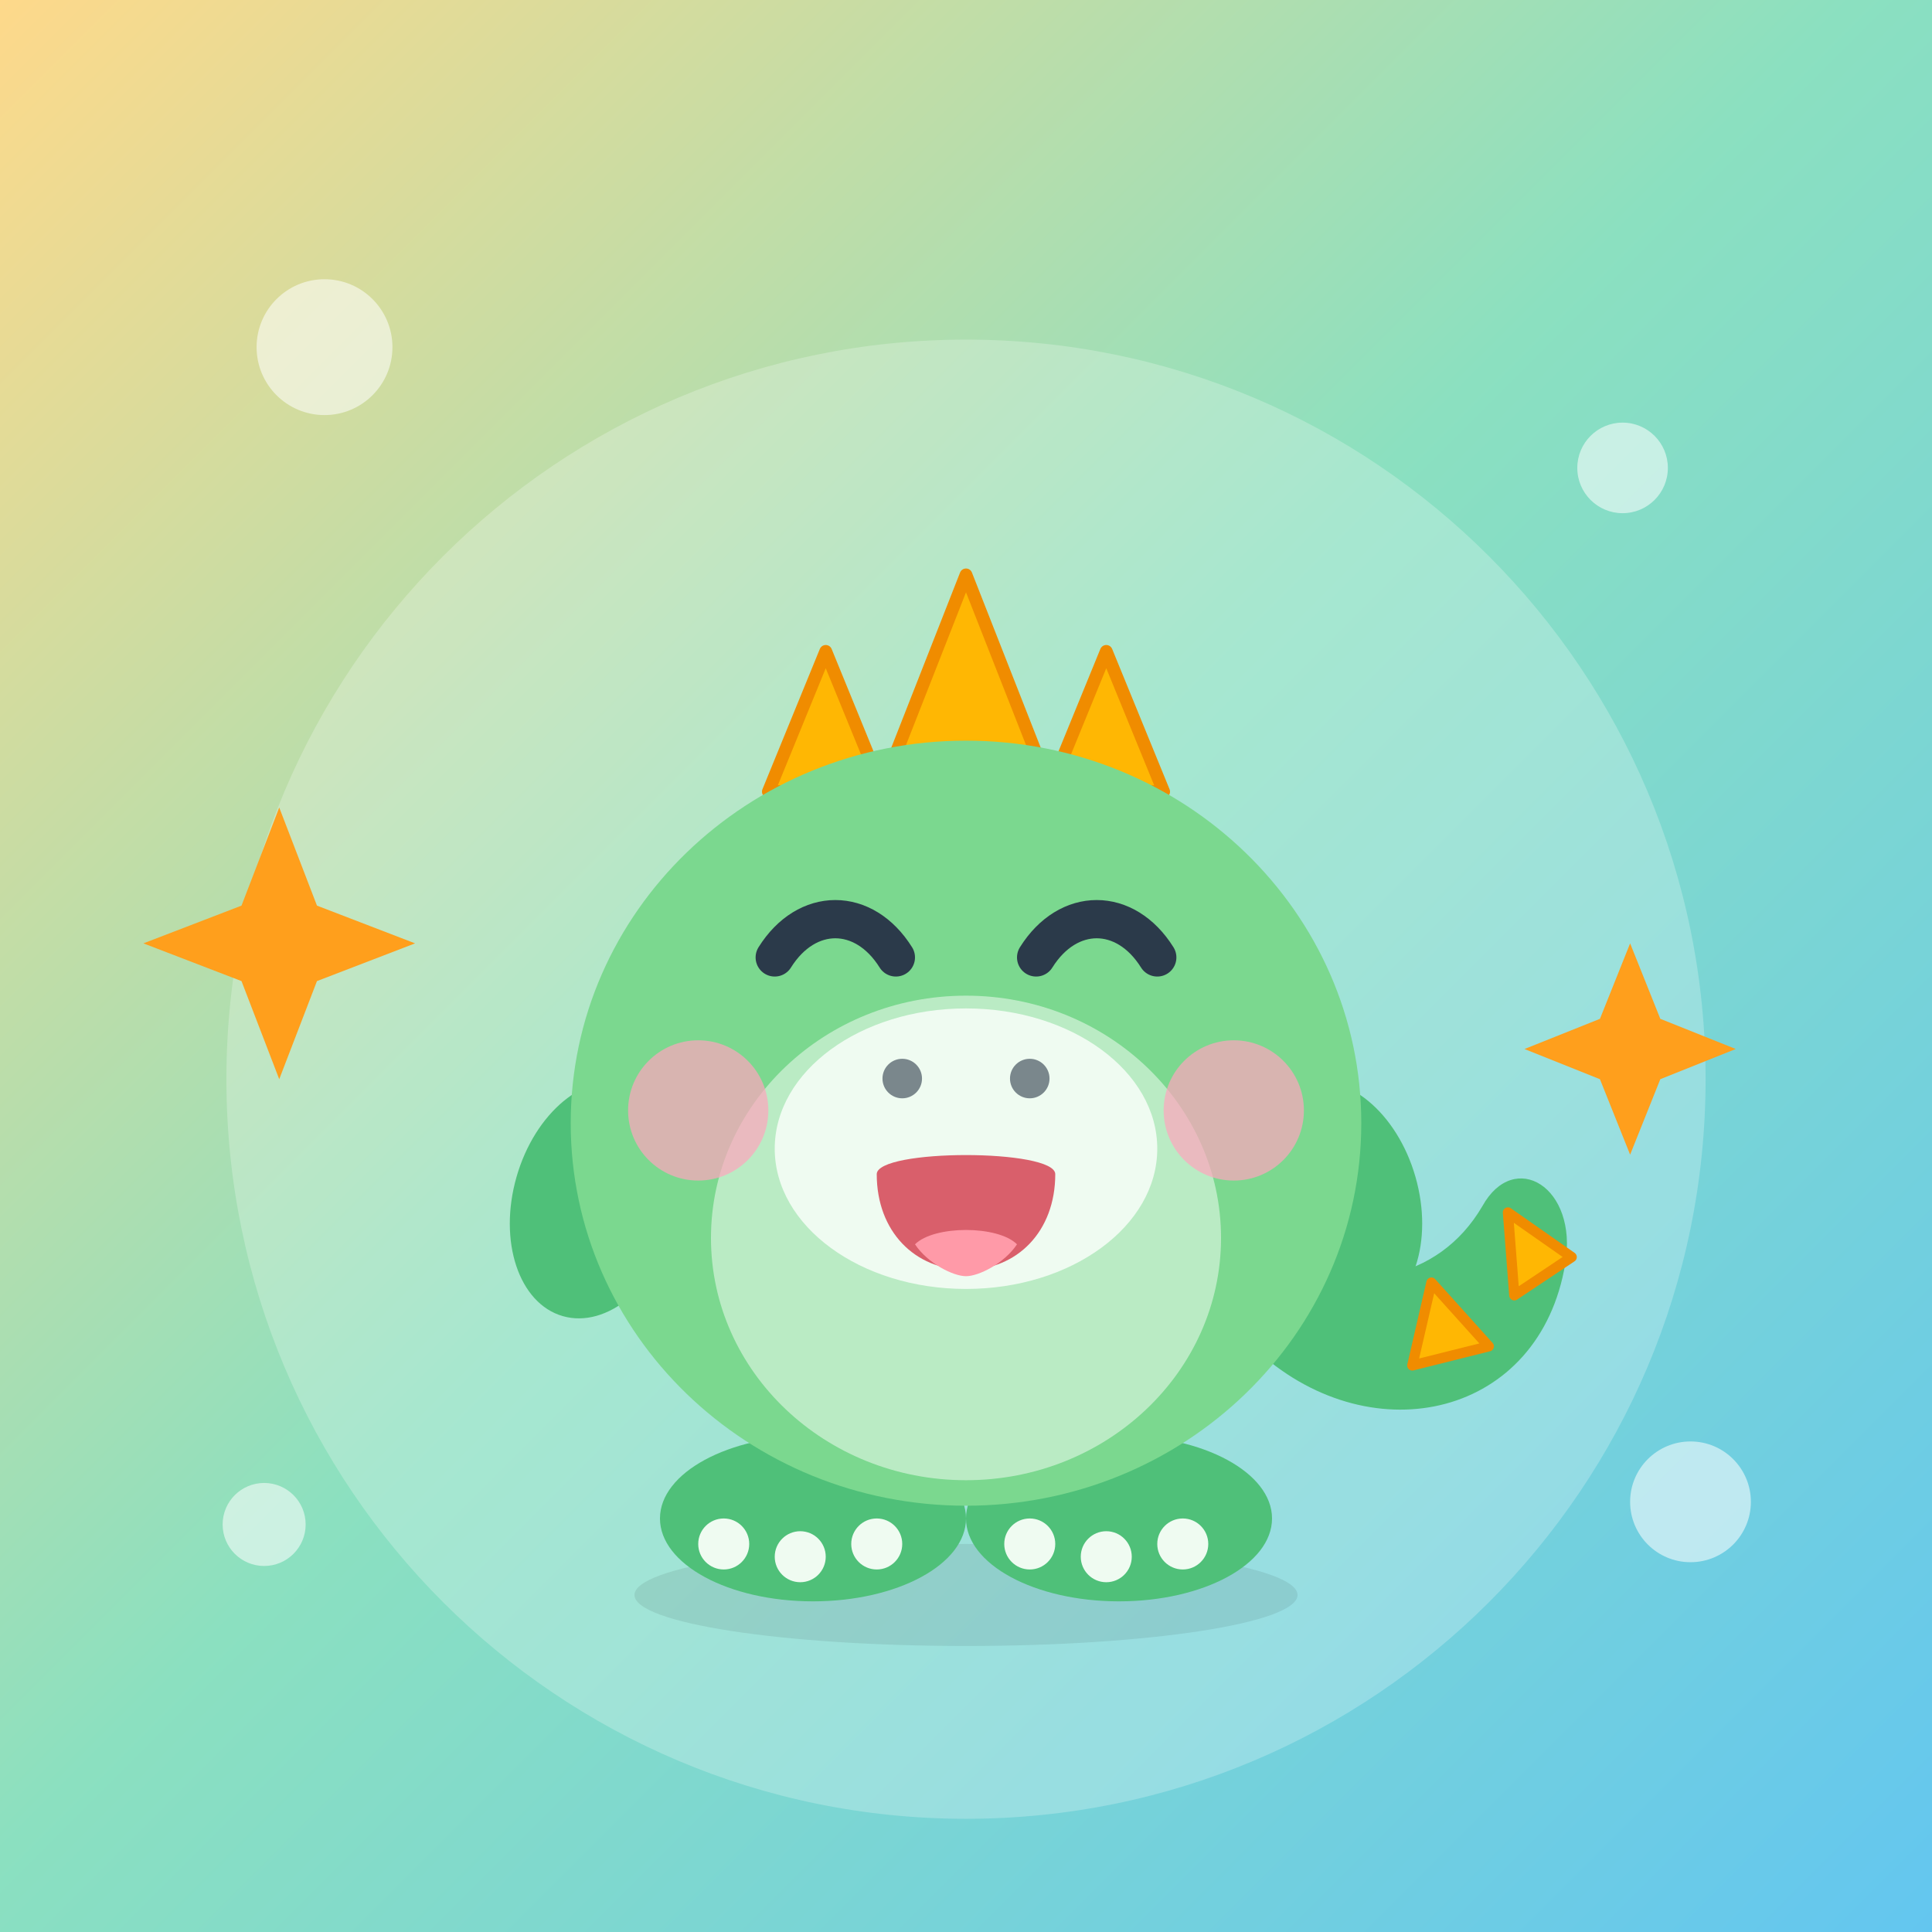
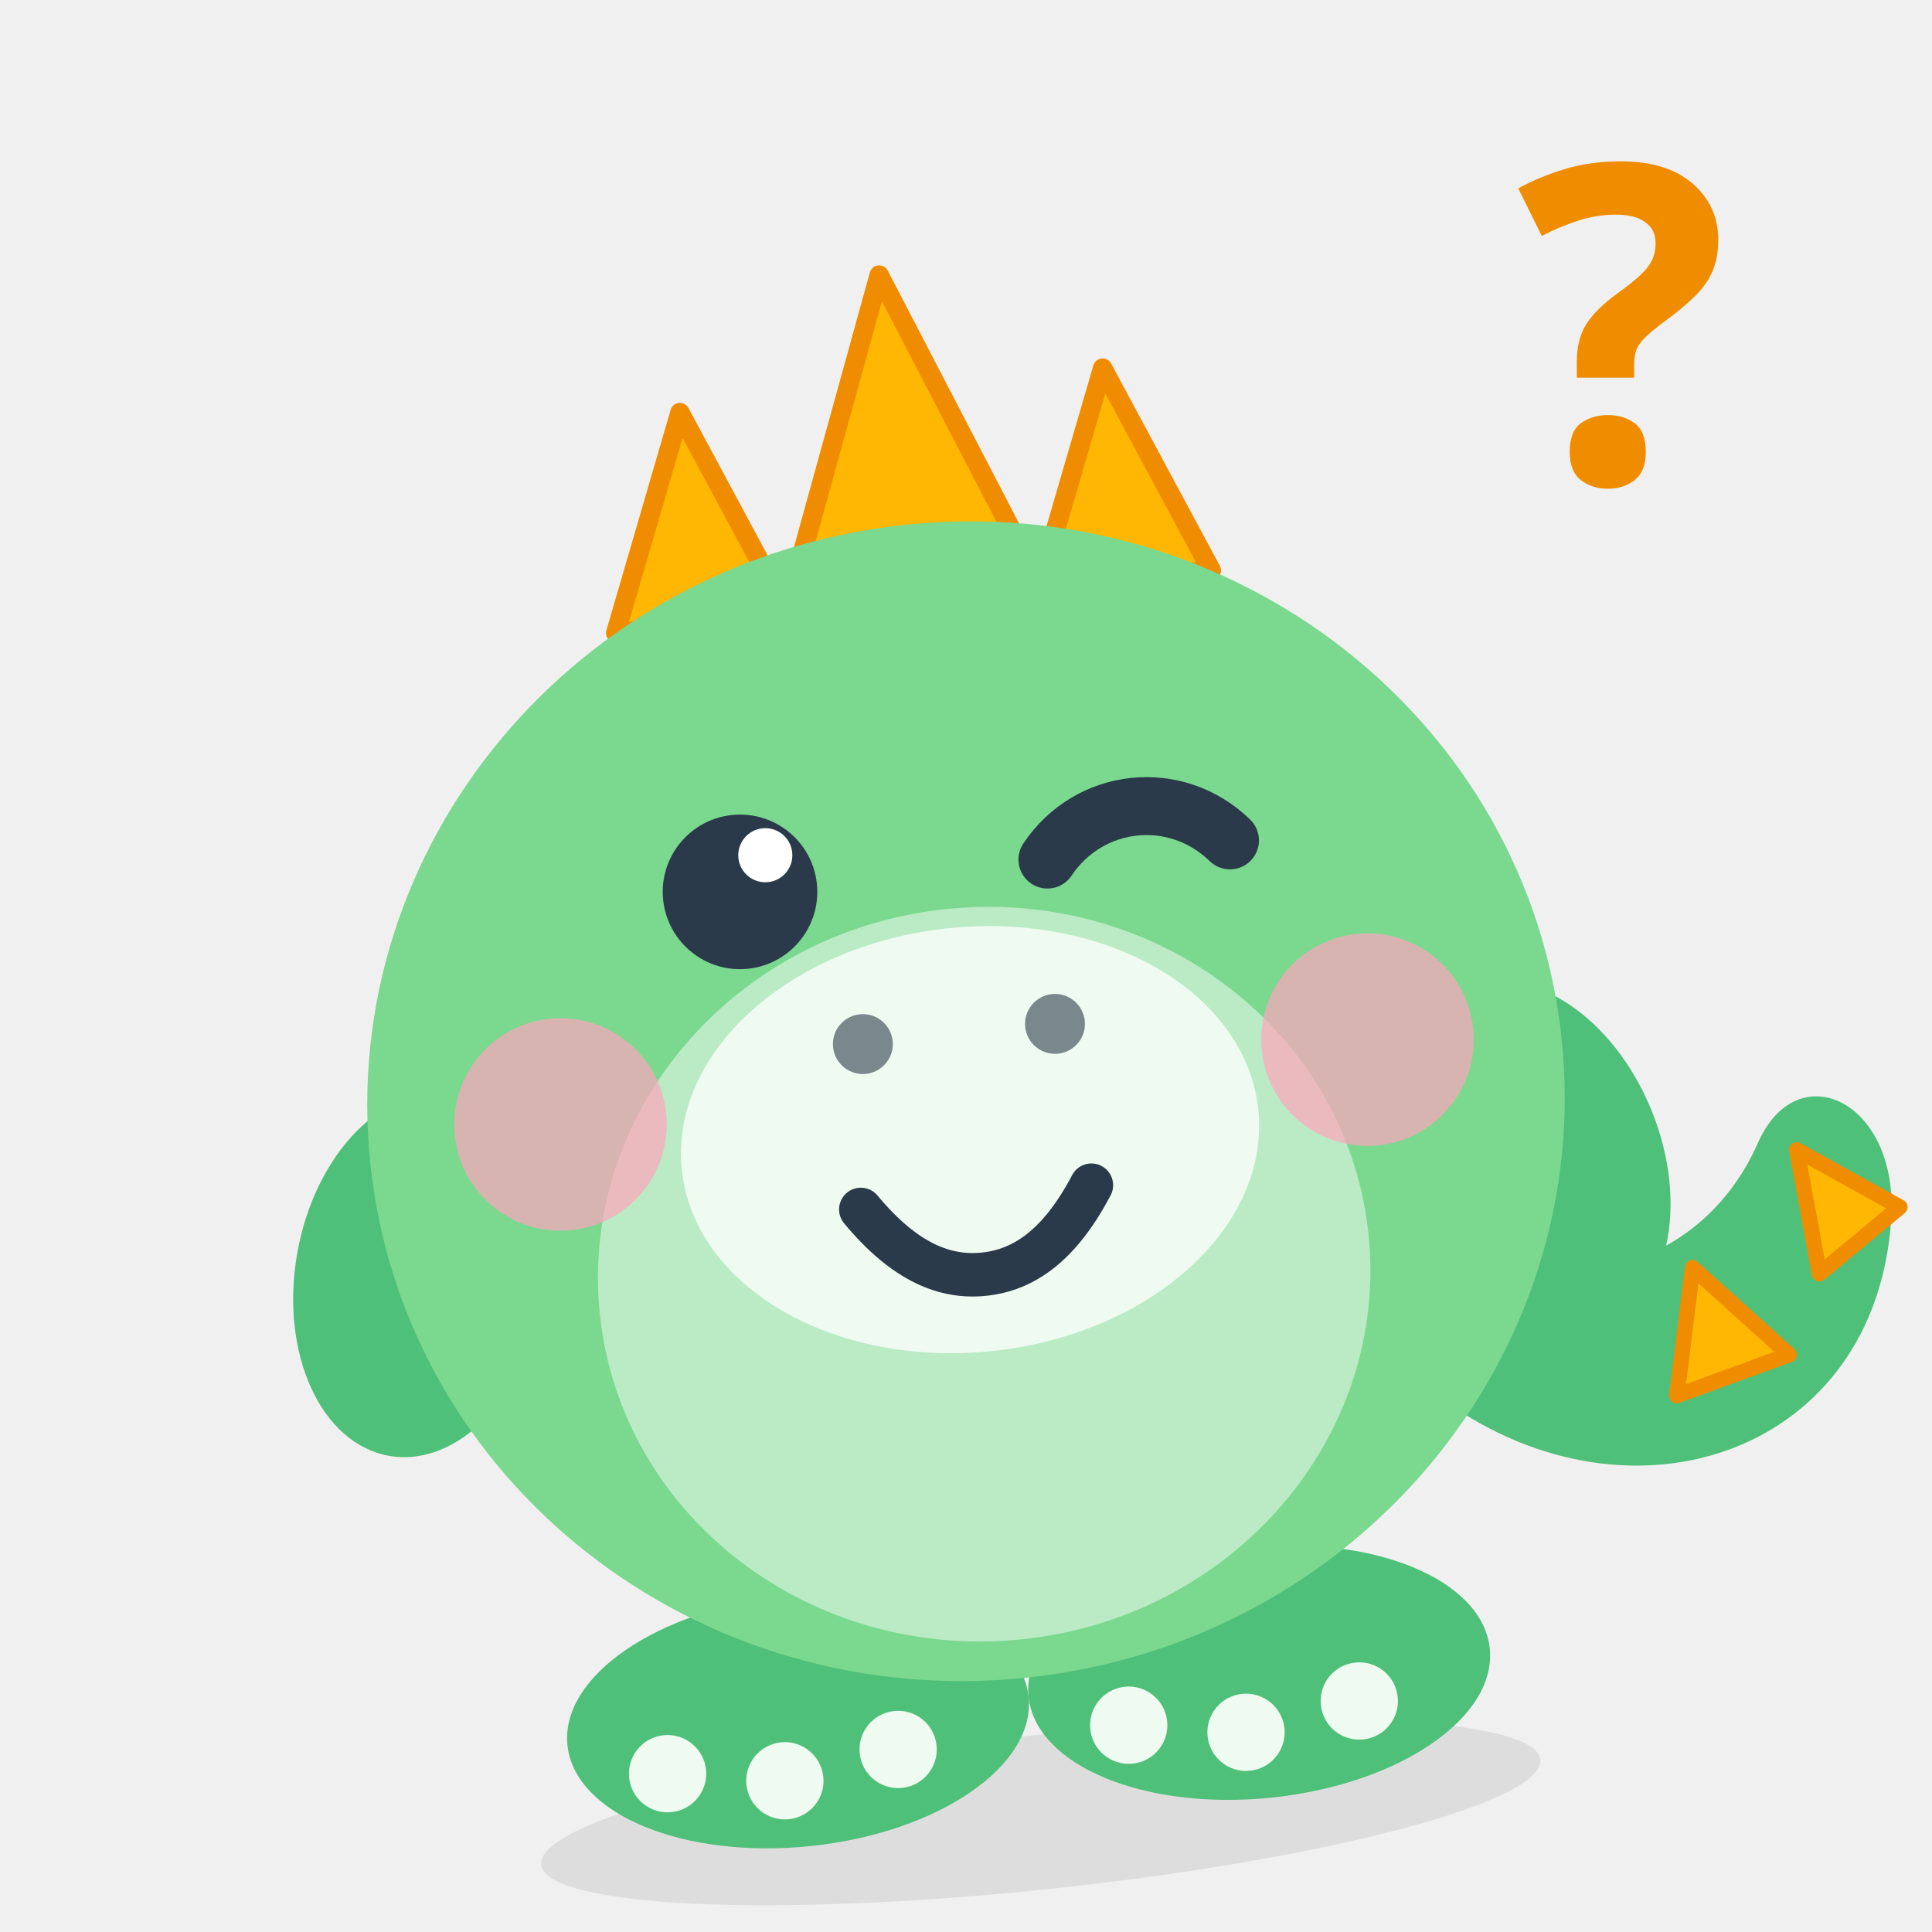
- <svg xmlns="http://www.w3.org/2000/svg" viewBox="0 0 512 512" width="512" height="512" role="img" aria-label="きっずトライ">
-   <defs>
-     <linearGradient id="bg" x1="0" y1="0" x2="1" y2="1">
-       <stop offset="0" stop-color="#ffd98a" />
-       <stop offset=".48" stop-color="#8be0c0" />
-       <stop offset="1" stop-color="#63c6f0" />
-     </linearGradient>
-   </defs>
-   <rect width="512" height="512" rx="0" fill="url(#bg)" />
-   <circle cx="256" cy="286" r="196" fill="#fff" opacity=".24" />
-   <g fill="#fff" opacity=".55">
-     <circle cx="86" cy="92" r="18" />
-     <circle cx="430" cy="124" r="12" />
-     <circle cx="448" cy="398" r="16" />
-     <circle cx="70" cy="404" r="11" />
+ <svg xmlns="http://www.w3.org/2000/svg" viewBox="0 0 200 200" width="200" height="200" role="img" aria-label="ガオくん">
+   <g transform="rotate(-6 100 114)">
+     <ellipse cx="100" cy="188" rx="52" ry="8" fill="#000" opacity=".08" />
+     <g>
+       <path d="M146 150c18 16 44 10 48-14 2-12-8-18-13-9-7 12-21 14-33 8z" fill="#4fc079" />
+       <g fill="#ffb703" stroke="#f08c00" stroke-width="1.6" stroke-linejoin="round">
+         <path d="M170 152l3-13 9 10z" />
+         <path d="M186 141l-1-13 10 7z" />
+       </g>
+     </g>
+     <g fill="#4fc079">
+       <ellipse cx="76" cy="176" rx="24" ry="13" />
+       <ellipse cx="124" cy="176" rx="24" ry="13" />
+     </g>
+     <g fill="#effbf1">
+       <circle cx="62" cy="180" r="4" />
+       <circle cx="74" cy="182" r="4" />
+       <circle cx="86" cy="180" r="4" />
+       <circle cx="110" cy="180" r="4" />
+       <circle cx="122" cy="182" r="4" />
+       <circle cx="134" cy="180" r="4" />
+     </g>
+     <g fill="#4fc079">
+       <ellipse cx="42" cy="126" rx="13" ry="19" transform="rotate(16 42 126)" />
+       <ellipse cx="158" cy="126" rx="13" ry="19" transform="rotate(-16 158 126)" />
+     </g>
+     <g fill="#ffb703" stroke="#f08c00" stroke-width="2" stroke-linejoin="round">
+       <path d="M69 62l9-22 9 22z" />
+       <path d="M89 56l11-28 11 28z" />
+       <path d="M113 62l9-22 9 22z" />
+     </g>
+     <ellipse cx="100" cy="114" rx="62" ry="60" fill="#7bd88f" />
+     <ellipse cx="100" cy="132" rx="40" ry="38" fill="#effbf1" opacity=".55" />
+     <circle cx="58" cy="112" r="11" fill="#ffa5be" opacity=".7" />
+     <circle cx="142" cy="112" r="11" fill="#ffa5be" opacity=".7" />
+     <ellipse cx="100" cy="118" rx="30" ry="22" fill="#effbf1" />
+     <circle cx="90" cy="107" r="3.1" fill="#2b3a4a" opacity=".6" />
+     <circle cx="110" cy="107" r="3.1" fill="#2b3a4a" opacity=".6" />
+     <path d="M88 124c4 6 8 8 12 8s8-2 12-8" fill="none" stroke="#2b3a4a" stroke-width="4.5" stroke-linecap="round" />
+     <circle cx="79" cy="90" r="8" fill="#2b3a4a" />
+     <circle cx="82" cy="86.5" r="2.8" fill="#fff" />
+     <path d="M111 90c5-6 14-6 19 0" fill="none" stroke="#2b3a4a" stroke-width="6" stroke-linecap="round" />
  </g>
-   <g transform="translate(87.04 105.04) scale(1.6896)">
-     <g transform="">
-       <ellipse cx="100" cy="188" rx="52" ry="8" fill="#000" opacity=".08" />
-       <g>
-         <path d="M146 150c18 16 44 10 48-14 2-12-8-18-13-9-7 12-21 14-33 8z" fill="#4fc079" />
-         <g fill="#ffb703" stroke="#f08c00" stroke-width="1.6" stroke-linejoin="round">
-           <path d="M170 152l3-13 9 10z" />
-           <path d="M186 141l-1-13 10 7z" />
-         </g>
-       </g>
-       <g fill="#4fc079">
-         <ellipse cx="76" cy="176" rx="24" ry="13" />
-         <ellipse cx="124" cy="176" rx="24" ry="13" />
-       </g>
-       <g fill="#effbf1">
-         <circle cx="62" cy="180" r="4" />
-         <circle cx="74" cy="182" r="4" />
-         <circle cx="86" cy="180" r="4" />
-         <circle cx="110" cy="180" r="4" />
-         <circle cx="122" cy="182" r="4" />
-         <circle cx="134" cy="180" r="4" />
-       </g>
-       <g fill="#4fc079">
-         <ellipse cx="42" cy="126" rx="13" ry="19" transform="rotate(16 42 126)" />
-         <ellipse cx="158" cy="126" rx="13" ry="19" transform="rotate(-16 158 126)" />
-       </g>
-       <g fill="#ffb703" stroke="#f08c00" stroke-width="2" stroke-linejoin="round">
-         <path d="M69 62l9-22 9 22z" />
-         <path d="M89 56l11-28 11 28z" />
-         <path d="M113 62l9-22 9 22z" />
-       </g>
-       <ellipse cx="100" cy="114" rx="62" ry="60" fill="#7bd88f" />
-       <ellipse cx="100" cy="132" rx="40" ry="38" fill="#effbf1" opacity=".55" />
-       <circle cx="58" cy="112" r="11" fill="#ffa5be" opacity=".7" />
-       <circle cx="142" cy="112" r="11" fill="#ffa5be" opacity=".7" />
-       <ellipse cx="100" cy="118" rx="30" ry="22" fill="#effbf1" />
-       <circle cx="90" cy="107" r="3.1" fill="#2b3a4a" opacity=".6" />
-       <circle cx="110" cy="107" r="3.1" fill="#2b3a4a" opacity=".6" />
-       <path d="M86 122c0-4 28-4 28 0 0 9-6 15-14 15s-14-6-14-15z" fill="#d95f6b" />
-       <path d="M92 133c3-3 13-3 16 0-2 3-6 5-8 5s-6-2-8-5z" fill="#ff9aa8" />
-       <path d="M70 88c5-8 14-8 19 0" fill="none" stroke="#2b3a4a" stroke-width="6" stroke-linecap="round" />
-       <path d="M111 88c5-8 14-8 19 0" fill="none" stroke="#2b3a4a" stroke-width="6" stroke-linecap="round" />
-     </g>
-   </g>
-   <g fill="#ff9f1c">
-     <path d="M74 214l10 26 26 10-26 10-10 26-10-26-26-10 26-10z" />
-     <path d="M432 250l8 20 20 8-20 8-8 20-8-20-20-8 20-8z" />
-   </g>
+   <text x="168" y="50" font-family="'Hiragino Maru Gothic ProN','Hiragino Sans','Noto Sans JP',system-ui,sans-serif" font-size="46" font-weight="700" fill="#f08c00" text-anchor="middle">?</text>
</svg>
